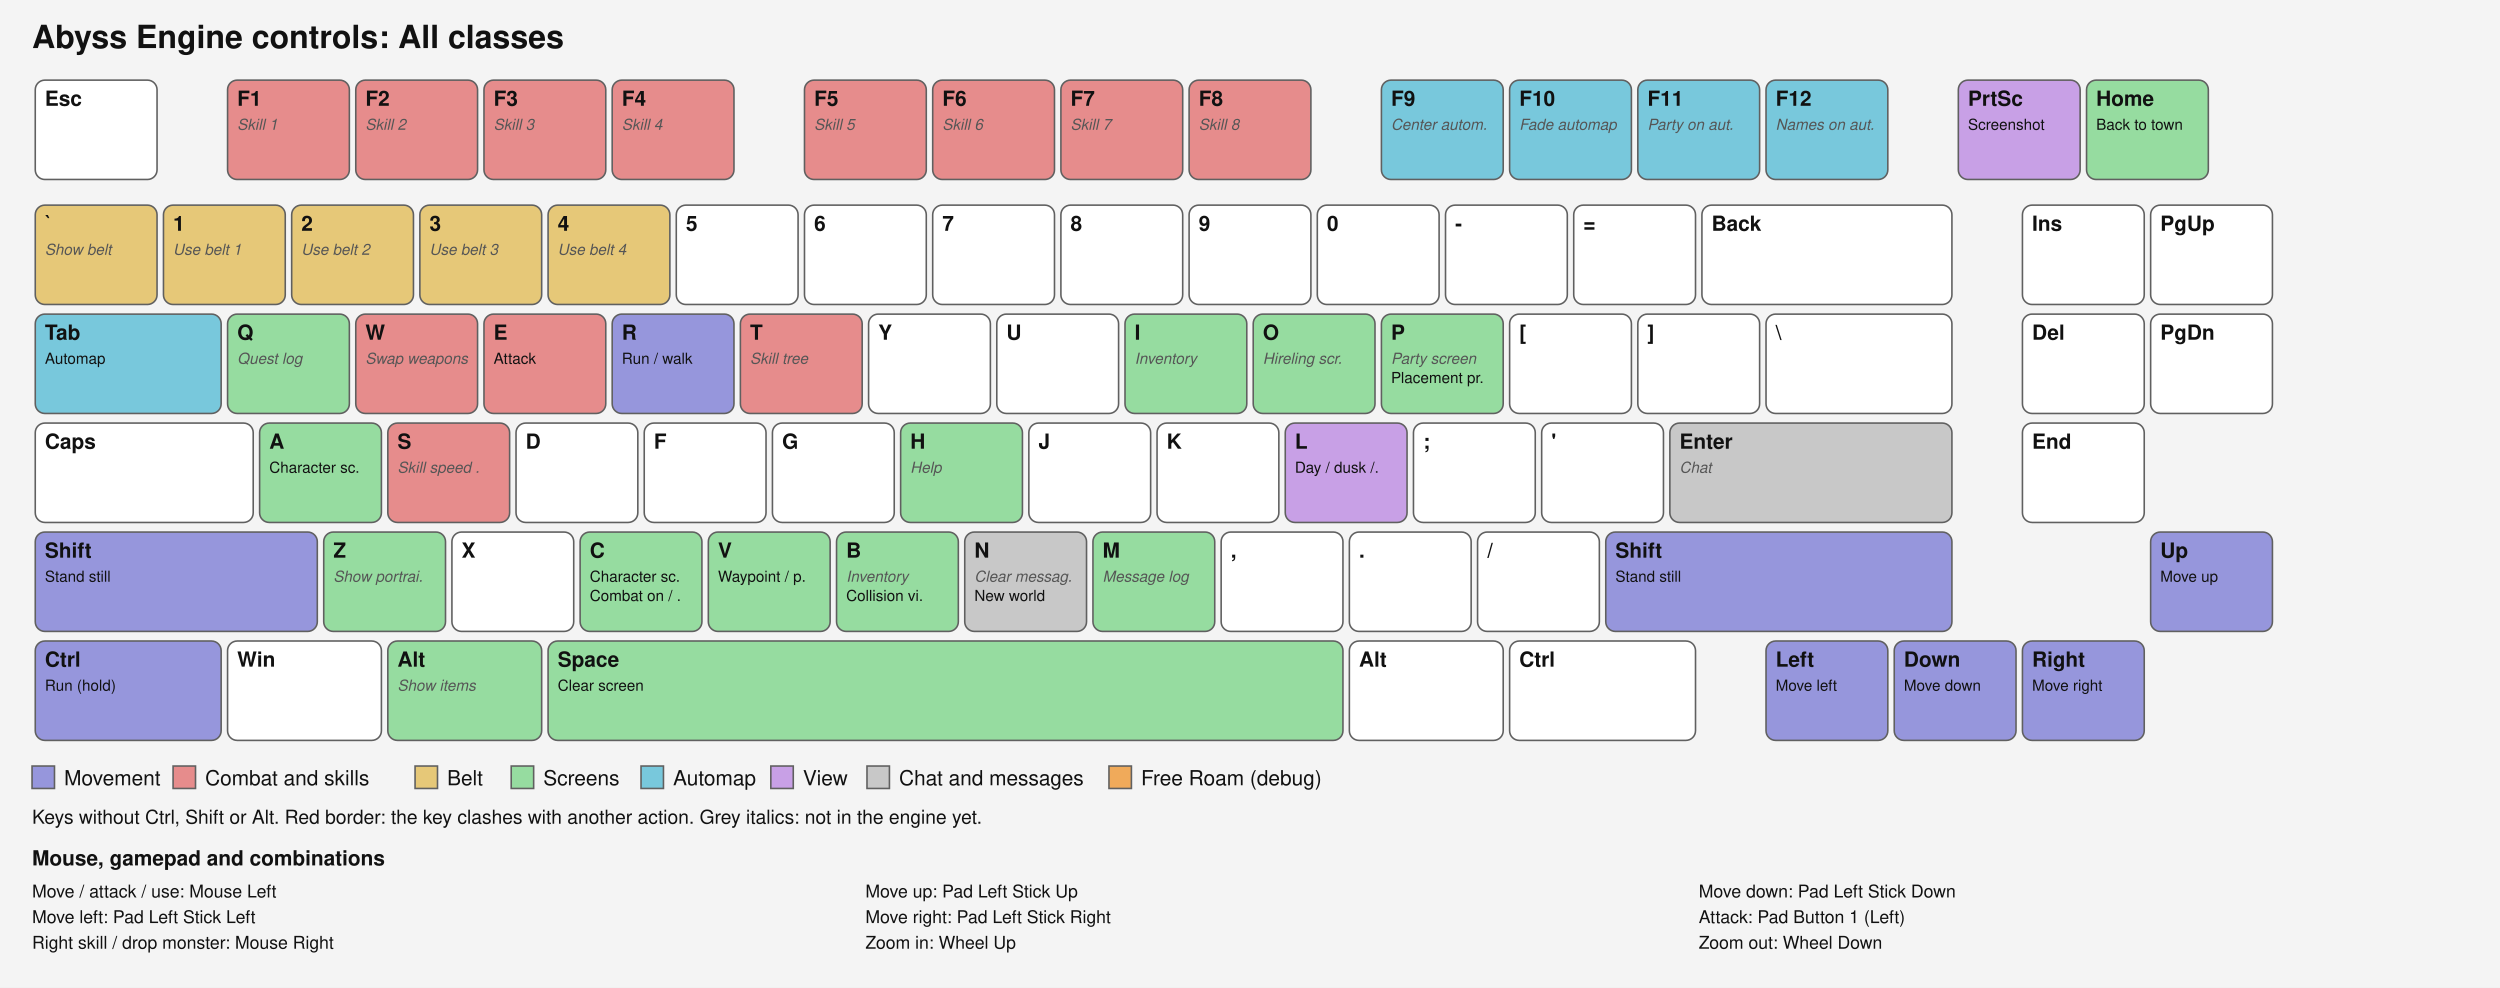
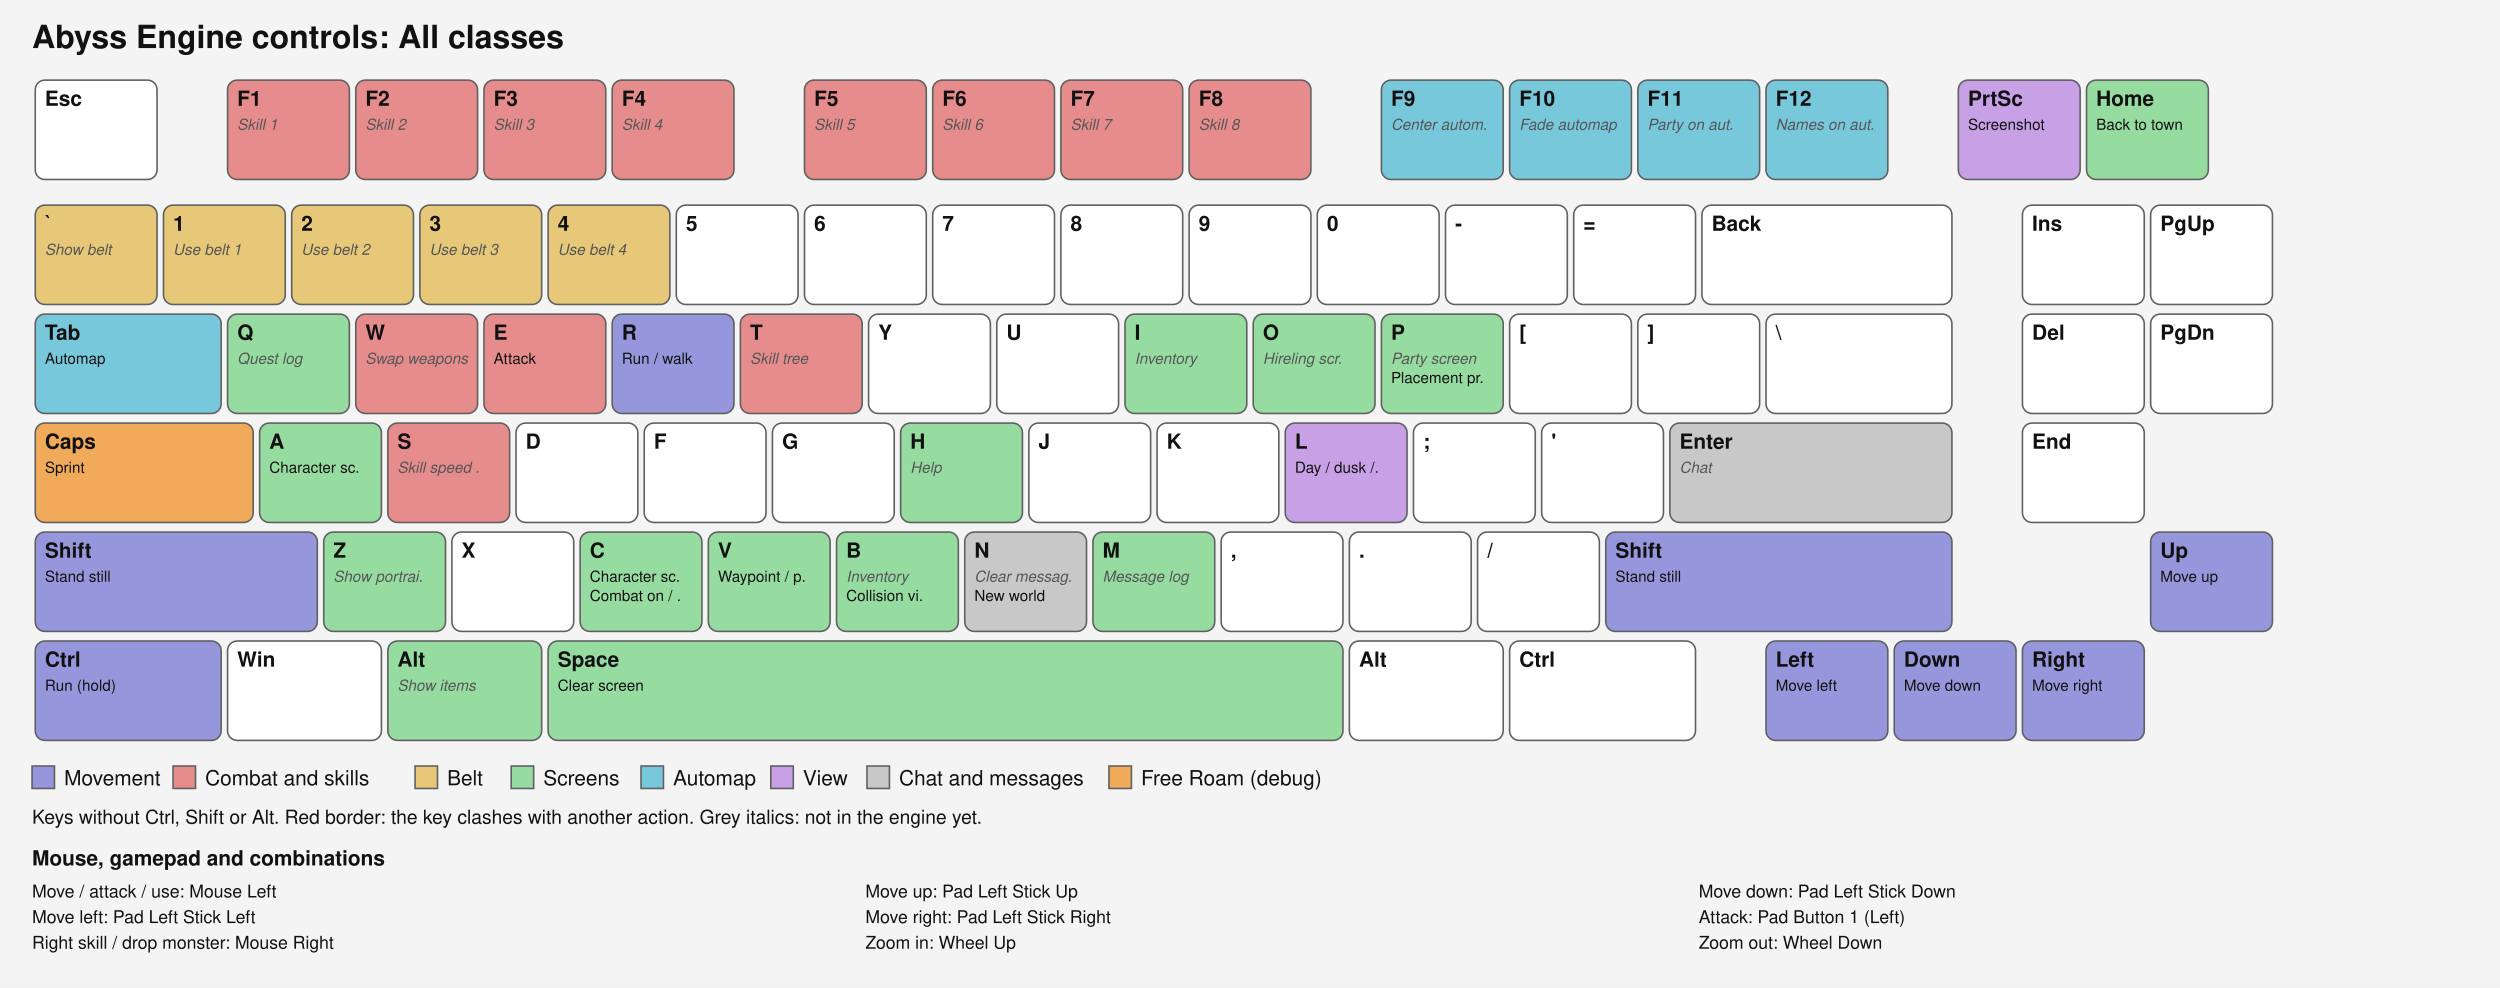
<svg xmlns="http://www.w3.org/2000/svg" width="1560" height="616" viewBox="0 0 1560 616" font-family="Segoe UI, Helvetica, Arial, sans-serif" fill="#111111">
  <rect width="100%" height="100%" fill="#f4f4f4" />
  <text x="20" y="30" font-size="20" font-weight="bold">Abyss Engine controls: All classes</text>
  <rect x="22" y="50" width="76" height="62" rx="6" fill="#ffffff" stroke="#606060" stroke-width="1" />
  <text x="28" y="66" font-size="13" font-weight="bold">Esc</text>
  <rect x="142" y="50" width="76" height="62" rx="6" fill="#e68c8c" stroke="#606060" stroke-width="1" />
  <text x="148" y="66" font-size="13" font-weight="bold">F1</text>
  <text x="148" y="81" font-size="9.5" fill="#555555" font-style="italic">Skill 1</text>
  <rect x="222" y="50" width="76" height="62" rx="6" fill="#e68c8c" stroke="#606060" stroke-width="1" />
  <text x="228" y="66" font-size="13" font-weight="bold">F2</text>
  <text x="228" y="81" font-size="9.5" fill="#555555" font-style="italic">Skill 2</text>
  <rect x="302" y="50" width="76" height="62" rx="6" fill="#e68c8c" stroke="#606060" stroke-width="1" />
  <text x="308" y="66" font-size="13" font-weight="bold">F3</text>
  <text x="308" y="81" font-size="9.5" fill="#555555" font-style="italic">Skill 3</text>
  <rect x="382" y="50" width="76" height="62" rx="6" fill="#e68c8c" stroke="#606060" stroke-width="1" />
  <text x="388" y="66" font-size="13" font-weight="bold">F4</text>
  <text x="388" y="81" font-size="9.5" fill="#555555" font-style="italic">Skill 4</text>
  <rect x="502" y="50" width="76" height="62" rx="6" fill="#e68c8c" stroke="#606060" stroke-width="1" />
  <text x="508" y="66" font-size="13" font-weight="bold">F5</text>
  <text x="508" y="81" font-size="9.5" fill="#555555" font-style="italic">Skill 5</text>
  <rect x="582" y="50" width="76" height="62" rx="6" fill="#e68c8c" stroke="#606060" stroke-width="1" />
  <text x="588" y="66" font-size="13" font-weight="bold">F6</text>
  <text x="588" y="81" font-size="9.5" fill="#555555" font-style="italic">Skill 6</text>
  <rect x="662" y="50" width="76" height="62" rx="6" fill="#e68c8c" stroke="#606060" stroke-width="1" />
  <text x="668" y="66" font-size="13" font-weight="bold">F7</text>
  <text x="668" y="81" font-size="9.5" fill="#555555" font-style="italic">Skill 7</text>
  <rect x="742" y="50" width="76" height="62" rx="6" fill="#e68c8c" stroke="#606060" stroke-width="1" />
  <text x="748" y="66" font-size="13" font-weight="bold">F8</text>
  <text x="748" y="81" font-size="9.5" fill="#555555" font-style="italic">Skill 8</text>
  <rect x="862" y="50" width="76" height="62" rx="6" fill="#78c8dc" stroke="#606060" stroke-width="1" />
  <text x="868" y="66" font-size="13" font-weight="bold">F9</text>
  <text x="868" y="81" font-size="9.5" fill="#555555" font-style="italic">Center autom.</text>
  <rect x="942" y="50" width="76" height="62" rx="6" fill="#78c8dc" stroke="#606060" stroke-width="1" />
  <text x="948" y="66" font-size="13" font-weight="bold">F10</text>
  <text x="948" y="81" font-size="9.5" fill="#555555" font-style="italic">Fade automap</text>
  <rect x="1022" y="50" width="76" height="62" rx="6" fill="#78c8dc" stroke="#606060" stroke-width="1" />
  <text x="1028" y="66" font-size="13" font-weight="bold">F11</text>
  <text x="1028" y="81" font-size="9.5" fill="#555555" font-style="italic">Party on aut.</text>
  <rect x="1102" y="50" width="76" height="62" rx="6" fill="#78c8dc" stroke="#606060" stroke-width="1" />
  <text x="1108" y="66" font-size="13" font-weight="bold">F12</text>
  <text x="1108" y="81" font-size="9.5" fill="#555555" font-style="italic">Names on aut.</text>
  <rect x="1222" y="50" width="76" height="62" rx="6" fill="#c8a0e6" stroke="#606060" stroke-width="1" />
  <text x="1228" y="66" font-size="13" font-weight="bold">PrtSc</text>
  <text x="1228" y="81" font-size="9.5">Screenshot</text>
  <rect x="1302" y="50" width="76" height="62" rx="6" fill="#96dca0" stroke="#606060" stroke-width="1" />
  <text x="1308" y="66" font-size="13" font-weight="bold">Home</text>
  <text x="1308" y="81" font-size="9.5">Back to town</text>
  <rect x="22" y="128" width="76" height="62" rx="6" fill="#e6c878" stroke="#606060" stroke-width="1" />
  <text x="28" y="144" font-size="13" font-weight="bold">`</text>
  <text x="28" y="159" font-size="9.5" fill="#555555" font-style="italic">Show belt</text>
  <rect x="102" y="128" width="76" height="62" rx="6" fill="#e6c878" stroke="#606060" stroke-width="1" />
  <text x="108" y="144" font-size="13" font-weight="bold">1</text>
  <text x="108" y="159" font-size="9.5" fill="#555555" font-style="italic">Use belt 1</text>
  <rect x="182" y="128" width="76" height="62" rx="6" fill="#e6c878" stroke="#606060" stroke-width="1" />
  <text x="188" y="144" font-size="13" font-weight="bold">2</text>
  <text x="188" y="159" font-size="9.5" fill="#555555" font-style="italic">Use belt 2</text>
  <rect x="262" y="128" width="76" height="62" rx="6" fill="#e6c878" stroke="#606060" stroke-width="1" />
  <text x="268" y="144" font-size="13" font-weight="bold">3</text>
  <text x="268" y="159" font-size="9.5" fill="#555555" font-style="italic">Use belt 3</text>
  <rect x="342" y="128" width="76" height="62" rx="6" fill="#e6c878" stroke="#606060" stroke-width="1" />
  <text x="348" y="144" font-size="13" font-weight="bold">4</text>
  <text x="348" y="159" font-size="9.5" fill="#555555" font-style="italic">Use belt 4</text>
  <rect x="422" y="128" width="76" height="62" rx="6" fill="#ffffff" stroke="#606060" stroke-width="1" />
  <text x="428" y="144" font-size="13" font-weight="bold">5</text>
  <rect x="502" y="128" width="76" height="62" rx="6" fill="#ffffff" stroke="#606060" stroke-width="1" />
  <text x="508" y="144" font-size="13" font-weight="bold">6</text>
  <rect x="582" y="128" width="76" height="62" rx="6" fill="#ffffff" stroke="#606060" stroke-width="1" />
  <text x="588" y="144" font-size="13" font-weight="bold">7</text>
  <rect x="662" y="128" width="76" height="62" rx="6" fill="#ffffff" stroke="#606060" stroke-width="1" />
  <text x="668" y="144" font-size="13" font-weight="bold">8</text>
  <rect x="742" y="128" width="76" height="62" rx="6" fill="#ffffff" stroke="#606060" stroke-width="1" />
  <text x="748" y="144" font-size="13" font-weight="bold">9</text>
  <rect x="822" y="128" width="76" height="62" rx="6" fill="#ffffff" stroke="#606060" stroke-width="1" />
  <text x="828" y="144" font-size="13" font-weight="bold">0</text>
  <rect x="902" y="128" width="76" height="62" rx="6" fill="#ffffff" stroke="#606060" stroke-width="1" />
  <text x="908" y="144" font-size="13" font-weight="bold">-</text>
  <rect x="982" y="128" width="76" height="62" rx="6" fill="#ffffff" stroke="#606060" stroke-width="1" />
  <text x="988" y="144" font-size="13" font-weight="bold">=</text>
  <rect x="1062" y="128" width="156" height="62" rx="6" fill="#ffffff" stroke="#606060" stroke-width="1" />
  <text x="1068" y="144" font-size="13" font-weight="bold">Back</text>
  <rect x="1262" y="128" width="76" height="62" rx="6" fill="#ffffff" stroke="#606060" stroke-width="1" />
  <text x="1268" y="144" font-size="13" font-weight="bold">Ins</text>
  <rect x="1342" y="128" width="76" height="62" rx="6" fill="#ffffff" stroke="#606060" stroke-width="1" />
  <text x="1348" y="144" font-size="13" font-weight="bold">PgUp</text>
  <rect x="22" y="196" width="116" height="62" rx="6" fill="#78c8dc" stroke="#606060" stroke-width="1" />
  <text x="28" y="212" font-size="13" font-weight="bold">Tab</text>
  <text x="28" y="227" font-size="9.5">Automap</text>
  <rect x="142" y="196" width="76" height="62" rx="6" fill="#96dca0" stroke="#606060" stroke-width="1" />
  <text x="148" y="212" font-size="13" font-weight="bold">Q</text>
  <text x="148" y="227" font-size="9.5" fill="#555555" font-style="italic">Quest log</text>
  <rect x="222" y="196" width="76" height="62" rx="6" fill="#e68c8c" stroke="#606060" stroke-width="1" />
  <text x="228" y="212" font-size="13" font-weight="bold">W</text>
  <text x="228" y="227" font-size="9.5" fill="#555555" font-style="italic">Swap weapons</text>
  <rect x="302" y="196" width="76" height="62" rx="6" fill="#e68c8c" stroke="#606060" stroke-width="1" />
  <text x="308" y="212" font-size="13" font-weight="bold">E</text>
  <text x="308" y="227" font-size="9.5">Attack</text>
  <rect x="382" y="196" width="76" height="62" rx="6" fill="#9696dc" stroke="#606060" stroke-width="1" />
  <text x="388" y="212" font-size="13" font-weight="bold">R</text>
  <text x="388" y="227" font-size="9.5">Run / walk</text>
  <rect x="462" y="196" width="76" height="62" rx="6" fill="#e68c8c" stroke="#606060" stroke-width="1" />
  <text x="468" y="212" font-size="13" font-weight="bold">T</text>
  <text x="468" y="227" font-size="9.5" fill="#555555" font-style="italic">Skill tree</text>
  <rect x="542" y="196" width="76" height="62" rx="6" fill="#ffffff" stroke="#606060" stroke-width="1" />
  <text x="548" y="212" font-size="13" font-weight="bold">Y</text>
  <rect x="622" y="196" width="76" height="62" rx="6" fill="#ffffff" stroke="#606060" stroke-width="1" />
  <text x="628" y="212" font-size="13" font-weight="bold">U</text>
  <rect x="702" y="196" width="76" height="62" rx="6" fill="#96dca0" stroke="#606060" stroke-width="1" />
  <text x="708" y="212" font-size="13" font-weight="bold">I</text>
  <text x="708" y="227" font-size="9.5" fill="#555555" font-style="italic">Inventory</text>
  <rect x="782" y="196" width="76" height="62" rx="6" fill="#96dca0" stroke="#606060" stroke-width="1" />
  <text x="788" y="212" font-size="13" font-weight="bold">O</text>
  <text x="788" y="227" font-size="9.5" fill="#555555" font-style="italic">Hireling scr.</text>
  <rect x="862" y="196" width="76" height="62" rx="6" fill="#96dca0" stroke="#606060" stroke-width="1" />
  <text x="868" y="212" font-size="13" font-weight="bold">P</text>
  <text x="868" y="227" font-size="9.5" fill="#555555" font-style="italic">Party screen</text>
  <text x="868" y="239" font-size="9.5">Placement pr.</text>
  <rect x="942" y="196" width="76" height="62" rx="6" fill="#ffffff" stroke="#606060" stroke-width="1" />
  <text x="948" y="212" font-size="13" font-weight="bold">[</text>
  <rect x="1022" y="196" width="76" height="62" rx="6" fill="#ffffff" stroke="#606060" stroke-width="1" />
  <text x="1028" y="212" font-size="13" font-weight="bold">]</text>
  <rect x="1102" y="196" width="116" height="62" rx="6" fill="#ffffff" stroke="#606060" stroke-width="1" />
  <text x="1108" y="212" font-size="13" font-weight="bold">\</text>
  <rect x="1262" y="196" width="76" height="62" rx="6" fill="#ffffff" stroke="#606060" stroke-width="1" />
  <text x="1268" y="212" font-size="13" font-weight="bold">Del</text>
  <rect x="1342" y="196" width="76" height="62" rx="6" fill="#ffffff" stroke="#606060" stroke-width="1" />
  <text x="1348" y="212" font-size="13" font-weight="bold">PgDn</text>
-   <rect x="22" y="264" width="136" height="62" rx="6" fill="#ffffff" stroke="#606060" stroke-width="1" />
+   <rect x="22" y="264" width="136" height="62" rx="6" fill="#f0aa5a" stroke="#606060" stroke-width="1" />
  <text x="28" y="280" font-size="13" font-weight="bold">Caps</text>
+   <text x="28" y="295" font-size="9.5">Sprint</text>
  <rect x="162" y="264" width="76" height="62" rx="6" fill="#96dca0" stroke="#606060" stroke-width="1" />
  <text x="168" y="280" font-size="13" font-weight="bold">A</text>
  <text x="168" y="295" font-size="9.5">Character sc.</text>
  <rect x="242" y="264" width="76" height="62" rx="6" fill="#e68c8c" stroke="#606060" stroke-width="1" />
  <text x="248" y="280" font-size="13" font-weight="bold">S</text>
  <text x="248" y="295" font-size="9.5" fill="#555555" font-style="italic">Skill speed .</text>
  <rect x="322" y="264" width="76" height="62" rx="6" fill="#ffffff" stroke="#606060" stroke-width="1" />
  <text x="328" y="280" font-size="13" font-weight="bold">D</text>
  <rect x="402" y="264" width="76" height="62" rx="6" fill="#ffffff" stroke="#606060" stroke-width="1" />
  <text x="408" y="280" font-size="13" font-weight="bold">F</text>
  <rect x="482" y="264" width="76" height="62" rx="6" fill="#ffffff" stroke="#606060" stroke-width="1" />
  <text x="488" y="280" font-size="13" font-weight="bold">G</text>
  <rect x="562" y="264" width="76" height="62" rx="6" fill="#96dca0" stroke="#606060" stroke-width="1" />
  <text x="568" y="280" font-size="13" font-weight="bold">H</text>
  <text x="568" y="295" font-size="9.5" fill="#555555" font-style="italic">Help</text>
  <rect x="642" y="264" width="76" height="62" rx="6" fill="#ffffff" stroke="#606060" stroke-width="1" />
  <text x="648" y="280" font-size="13" font-weight="bold">J</text>
  <rect x="722" y="264" width="76" height="62" rx="6" fill="#ffffff" stroke="#606060" stroke-width="1" />
  <text x="728" y="280" font-size="13" font-weight="bold">K</text>
  <rect x="802" y="264" width="76" height="62" rx="6" fill="#c8a0e6" stroke="#606060" stroke-width="1" />
  <text x="808" y="280" font-size="13" font-weight="bold">L</text>
  <text x="808" y="295" font-size="9.5">Day / dusk /.</text>
  <rect x="882" y="264" width="76" height="62" rx="6" fill="#ffffff" stroke="#606060" stroke-width="1" />
  <text x="888" y="280" font-size="13" font-weight="bold">;</text>
  <rect x="962" y="264" width="76" height="62" rx="6" fill="#ffffff" stroke="#606060" stroke-width="1" />
  <text x="968" y="280" font-size="13" font-weight="bold">'</text>
  <rect x="1042" y="264" width="176" height="62" rx="6" fill="#c8c8c8" stroke="#606060" stroke-width="1" />
  <text x="1048" y="280" font-size="13" font-weight="bold">Enter</text>
  <text x="1048" y="295" font-size="9.5" fill="#555555" font-style="italic">Chat</text>
  <rect x="1262" y="264" width="76" height="62" rx="6" fill="#ffffff" stroke="#606060" stroke-width="1" />
  <text x="1268" y="280" font-size="13" font-weight="bold">End</text>
  <rect x="22" y="332" width="176" height="62" rx="6" fill="#9696dc" stroke="#606060" stroke-width="1" />
  <text x="28" y="348" font-size="13" font-weight="bold">Shift</text>
  <text x="28" y="363" font-size="9.5">Stand still</text>
  <rect x="202" y="332" width="76" height="62" rx="6" fill="#96dca0" stroke="#606060" stroke-width="1" />
  <text x="208" y="348" font-size="13" font-weight="bold">Z</text>
  <text x="208" y="363" font-size="9.5" fill="#555555" font-style="italic">Show portrai.</text>
  <rect x="282" y="332" width="76" height="62" rx="6" fill="#ffffff" stroke="#606060" stroke-width="1" />
  <text x="288" y="348" font-size="13" font-weight="bold">X</text>
  <rect x="362" y="332" width="76" height="62" rx="6" fill="#96dca0" stroke="#606060" stroke-width="1" />
  <text x="368" y="348" font-size="13" font-weight="bold">C</text>
  <text x="368" y="363" font-size="9.5">Character sc.</text>
  <text x="368" y="375" font-size="9.5">Combat on / .</text>
  <rect x="442" y="332" width="76" height="62" rx="6" fill="#96dca0" stroke="#606060" stroke-width="1" />
  <text x="448" y="348" font-size="13" font-weight="bold">V</text>
  <text x="448" y="363" font-size="9.5">Waypoint / p.</text>
  <rect x="522" y="332" width="76" height="62" rx="6" fill="#96dca0" stroke="#606060" stroke-width="1" />
  <text x="528" y="348" font-size="13" font-weight="bold">B</text>
  <text x="528" y="363" font-size="9.5" fill="#555555" font-style="italic">Inventory</text>
  <text x="528" y="375" font-size="9.5">Collision vi.</text>
  <rect x="602" y="332" width="76" height="62" rx="6" fill="#c8c8c8" stroke="#606060" stroke-width="1" />
  <text x="608" y="348" font-size="13" font-weight="bold">N</text>
  <text x="608" y="363" font-size="9.5" fill="#555555" font-style="italic">Clear messag.</text>
  <text x="608" y="375" font-size="9.5">New world</text>
  <rect x="682" y="332" width="76" height="62" rx="6" fill="#96dca0" stroke="#606060" stroke-width="1" />
  <text x="688" y="348" font-size="13" font-weight="bold">M</text>
  <text x="688" y="363" font-size="9.5" fill="#555555" font-style="italic">Message log</text>
  <rect x="762" y="332" width="76" height="62" rx="6" fill="#ffffff" stroke="#606060" stroke-width="1" />
  <text x="768" y="348" font-size="13" font-weight="bold">,</text>
  <rect x="842" y="332" width="76" height="62" rx="6" fill="#ffffff" stroke="#606060" stroke-width="1" />
  <text x="848" y="348" font-size="13" font-weight="bold">.</text>
  <rect x="922" y="332" width="76" height="62" rx="6" fill="#ffffff" stroke="#606060" stroke-width="1" />
  <text x="928" y="348" font-size="13" font-weight="bold">/</text>
  <rect x="1002" y="332" width="216" height="62" rx="6" fill="#9696dc" stroke="#606060" stroke-width="1" />
  <text x="1008" y="348" font-size="13" font-weight="bold">Shift</text>
  <text x="1008" y="363" font-size="9.5">Stand still</text>
  <rect x="1342" y="332" width="76" height="62" rx="6" fill="#9696dc" stroke="#606060" stroke-width="1" />
  <text x="1348" y="348" font-size="13" font-weight="bold">Up</text>
  <text x="1348" y="363" font-size="9.5">Move up</text>
  <rect x="22" y="400" width="116" height="62" rx="6" fill="#9696dc" stroke="#606060" stroke-width="1" />
  <text x="28" y="416" font-size="13" font-weight="bold">Ctrl</text>
  <text x="28" y="431" font-size="9.5">Run (hold)</text>
  <rect x="142" y="400" width="96" height="62" rx="6" fill="#ffffff" stroke="#606060" stroke-width="1" />
  <text x="148" y="416" font-size="13" font-weight="bold">Win</text>
  <rect x="242" y="400" width="96" height="62" rx="6" fill="#96dca0" stroke="#606060" stroke-width="1" />
  <text x="248" y="416" font-size="13" font-weight="bold">Alt</text>
  <text x="248" y="431" font-size="9.5" fill="#555555" font-style="italic">Show items</text>
  <rect x="342" y="400" width="496" height="62" rx="6" fill="#96dca0" stroke="#606060" stroke-width="1" />
  <text x="348" y="416" font-size="13" font-weight="bold">Space</text>
  <text x="348" y="431" font-size="9.5">Clear screen</text>
  <rect x="842" y="400" width="96" height="62" rx="6" fill="#ffffff" stroke="#606060" stroke-width="1" />
  <text x="848" y="416" font-size="13" font-weight="bold">Alt</text>
  <rect x="942" y="400" width="116" height="62" rx="6" fill="#ffffff" stroke="#606060" stroke-width="1" />
  <text x="948" y="416" font-size="13" font-weight="bold">Ctrl</text>
  <rect x="1102" y="400" width="76" height="62" rx="6" fill="#9696dc" stroke="#606060" stroke-width="1" />
  <text x="1108" y="416" font-size="13" font-weight="bold">Left</text>
  <text x="1108" y="431" font-size="9.5">Move left</text>
  <rect x="1182" y="400" width="76" height="62" rx="6" fill="#9696dc" stroke="#606060" stroke-width="1" />
  <text x="1188" y="416" font-size="13" font-weight="bold">Down</text>
  <text x="1188" y="431" font-size="9.5">Move down</text>
  <rect x="1262" y="400" width="76" height="62" rx="6" fill="#9696dc" stroke="#606060" stroke-width="1" />
  <text x="1268" y="416" font-size="13" font-weight="bold">Right</text>
  <text x="1268" y="431" font-size="9.5">Move right</text>
  <rect x="20" y="478" width="14" height="14" fill="#9696dc" stroke="#606060" />
  <text x="40" y="490" font-size="13">Movement</text>
  <rect x="108" y="478" width="14" height="14" fill="#e68c8c" stroke="#606060" />
  <text x="128" y="490" font-size="13">Combat and skills</text>
  <rect x="259" y="478" width="14" height="14" fill="#e6c878" stroke="#606060" />
  <text x="279" y="490" font-size="13">Belt</text>
  <rect x="319" y="478" width="14" height="14" fill="#96dca0" stroke="#606060" />
  <text x="339" y="490" font-size="13">Screens</text>
  <rect x="400" y="478" width="14" height="14" fill="#78c8dc" stroke="#606060" />
  <text x="420" y="490" font-size="13">Automap</text>
  <rect x="481" y="478" width="14" height="14" fill="#c8a0e6" stroke="#606060" />
  <text x="501" y="490" font-size="13">View</text>
  <rect x="541" y="478" width="14" height="14" fill="#c8c8c8" stroke="#606060" />
  <text x="561" y="490" font-size="13">Chat and messages</text>
  <rect x="692" y="478" width="14" height="14" fill="#f0aa5a" stroke="#606060" />
  <text x="712" y="490" font-size="13">Free Roam (debug)</text>
  <text x="20" y="514" font-size="12">Keys without Ctrl, Shift or Alt. Red border: the key clashes with another action. Grey italics: not in the engine yet.</text>
  <text x="20" y="540" font-size="13" font-weight="bold">Mouse, gamepad and combinations</text>
  <text x="20" y="560" font-size="11">Move / attack / use: Mouse Left</text>
  <text x="540" y="560" font-size="11">Move up: Pad Left Stick Up</text>
  <text x="1060" y="560" font-size="11">Move down: Pad Left Stick Down</text>
  <text x="20" y="576" font-size="11">Move left: Pad Left Stick Left</text>
  <text x="540" y="576" font-size="11">Move right: Pad Left Stick Right</text>
  <text x="1060" y="576" font-size="11">Attack: Pad Button 1 (Left)</text>
  <text x="20" y="592" font-size="11">Right skill / drop monster: Mouse Right</text>
  <text x="540" y="592" font-size="11">Zoom in: Wheel Up</text>
  <text x="1060" y="592" font-size="11">Zoom out: Wheel Down</text>
</svg>
